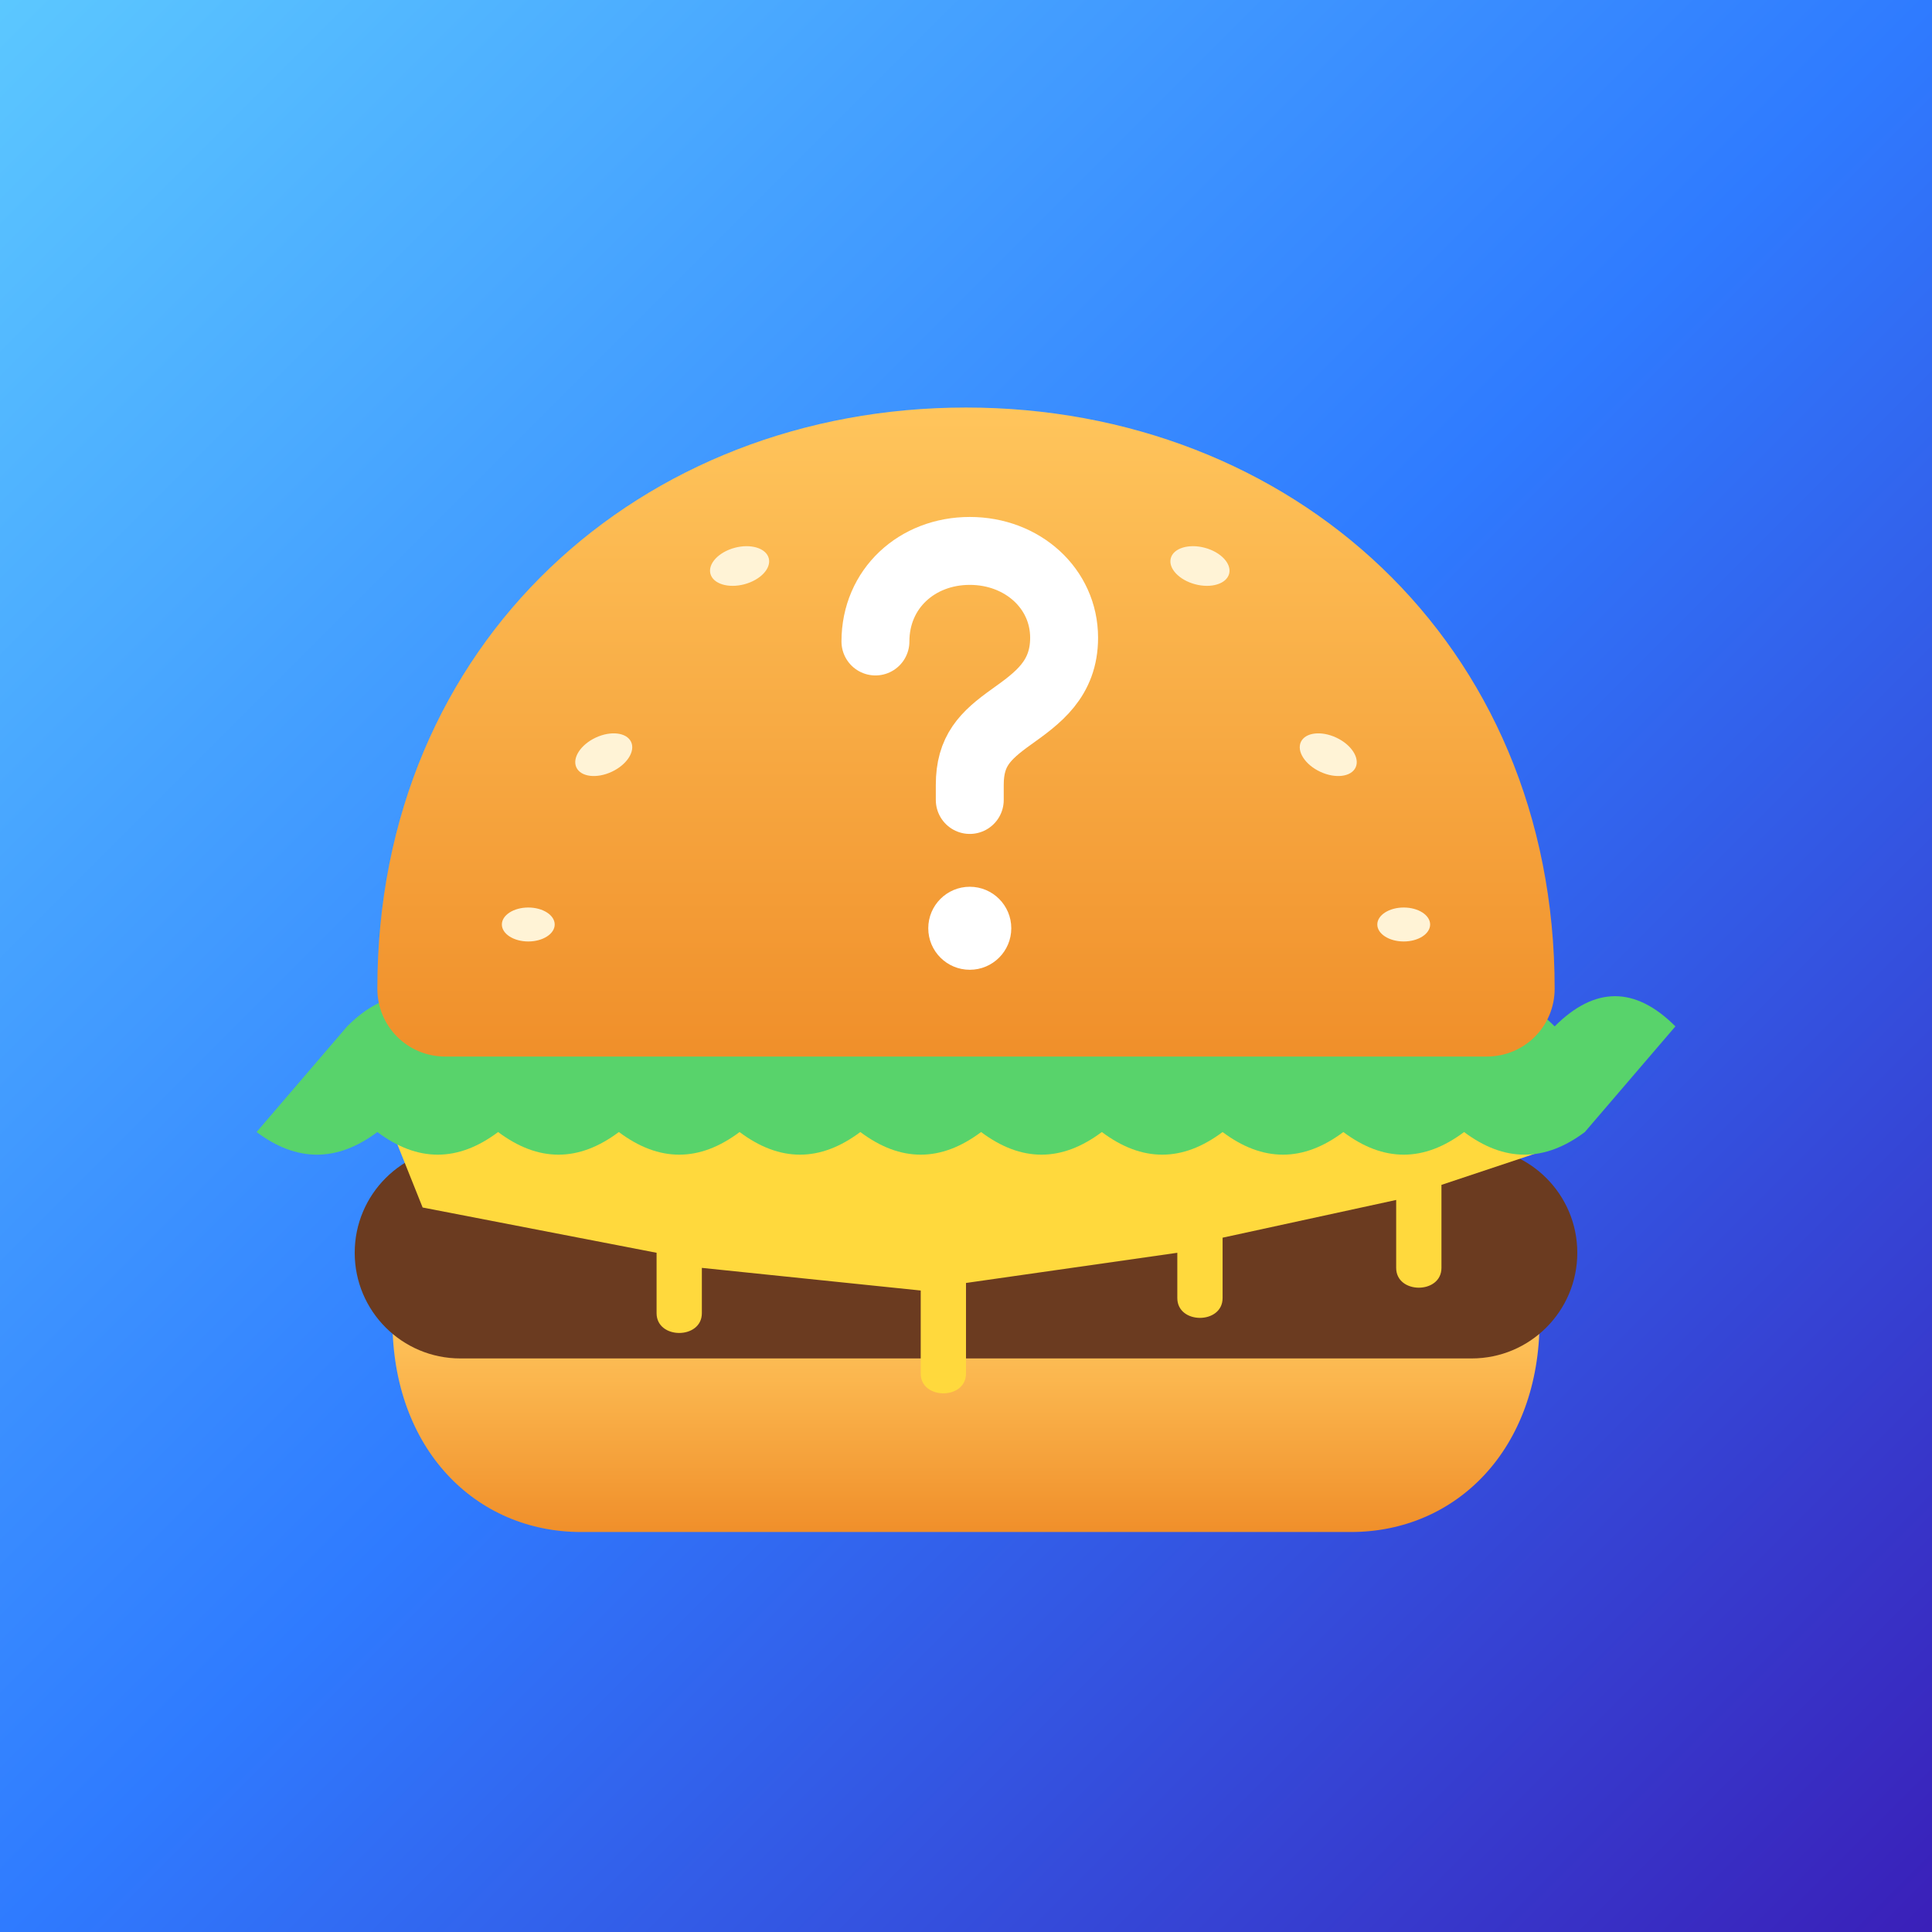
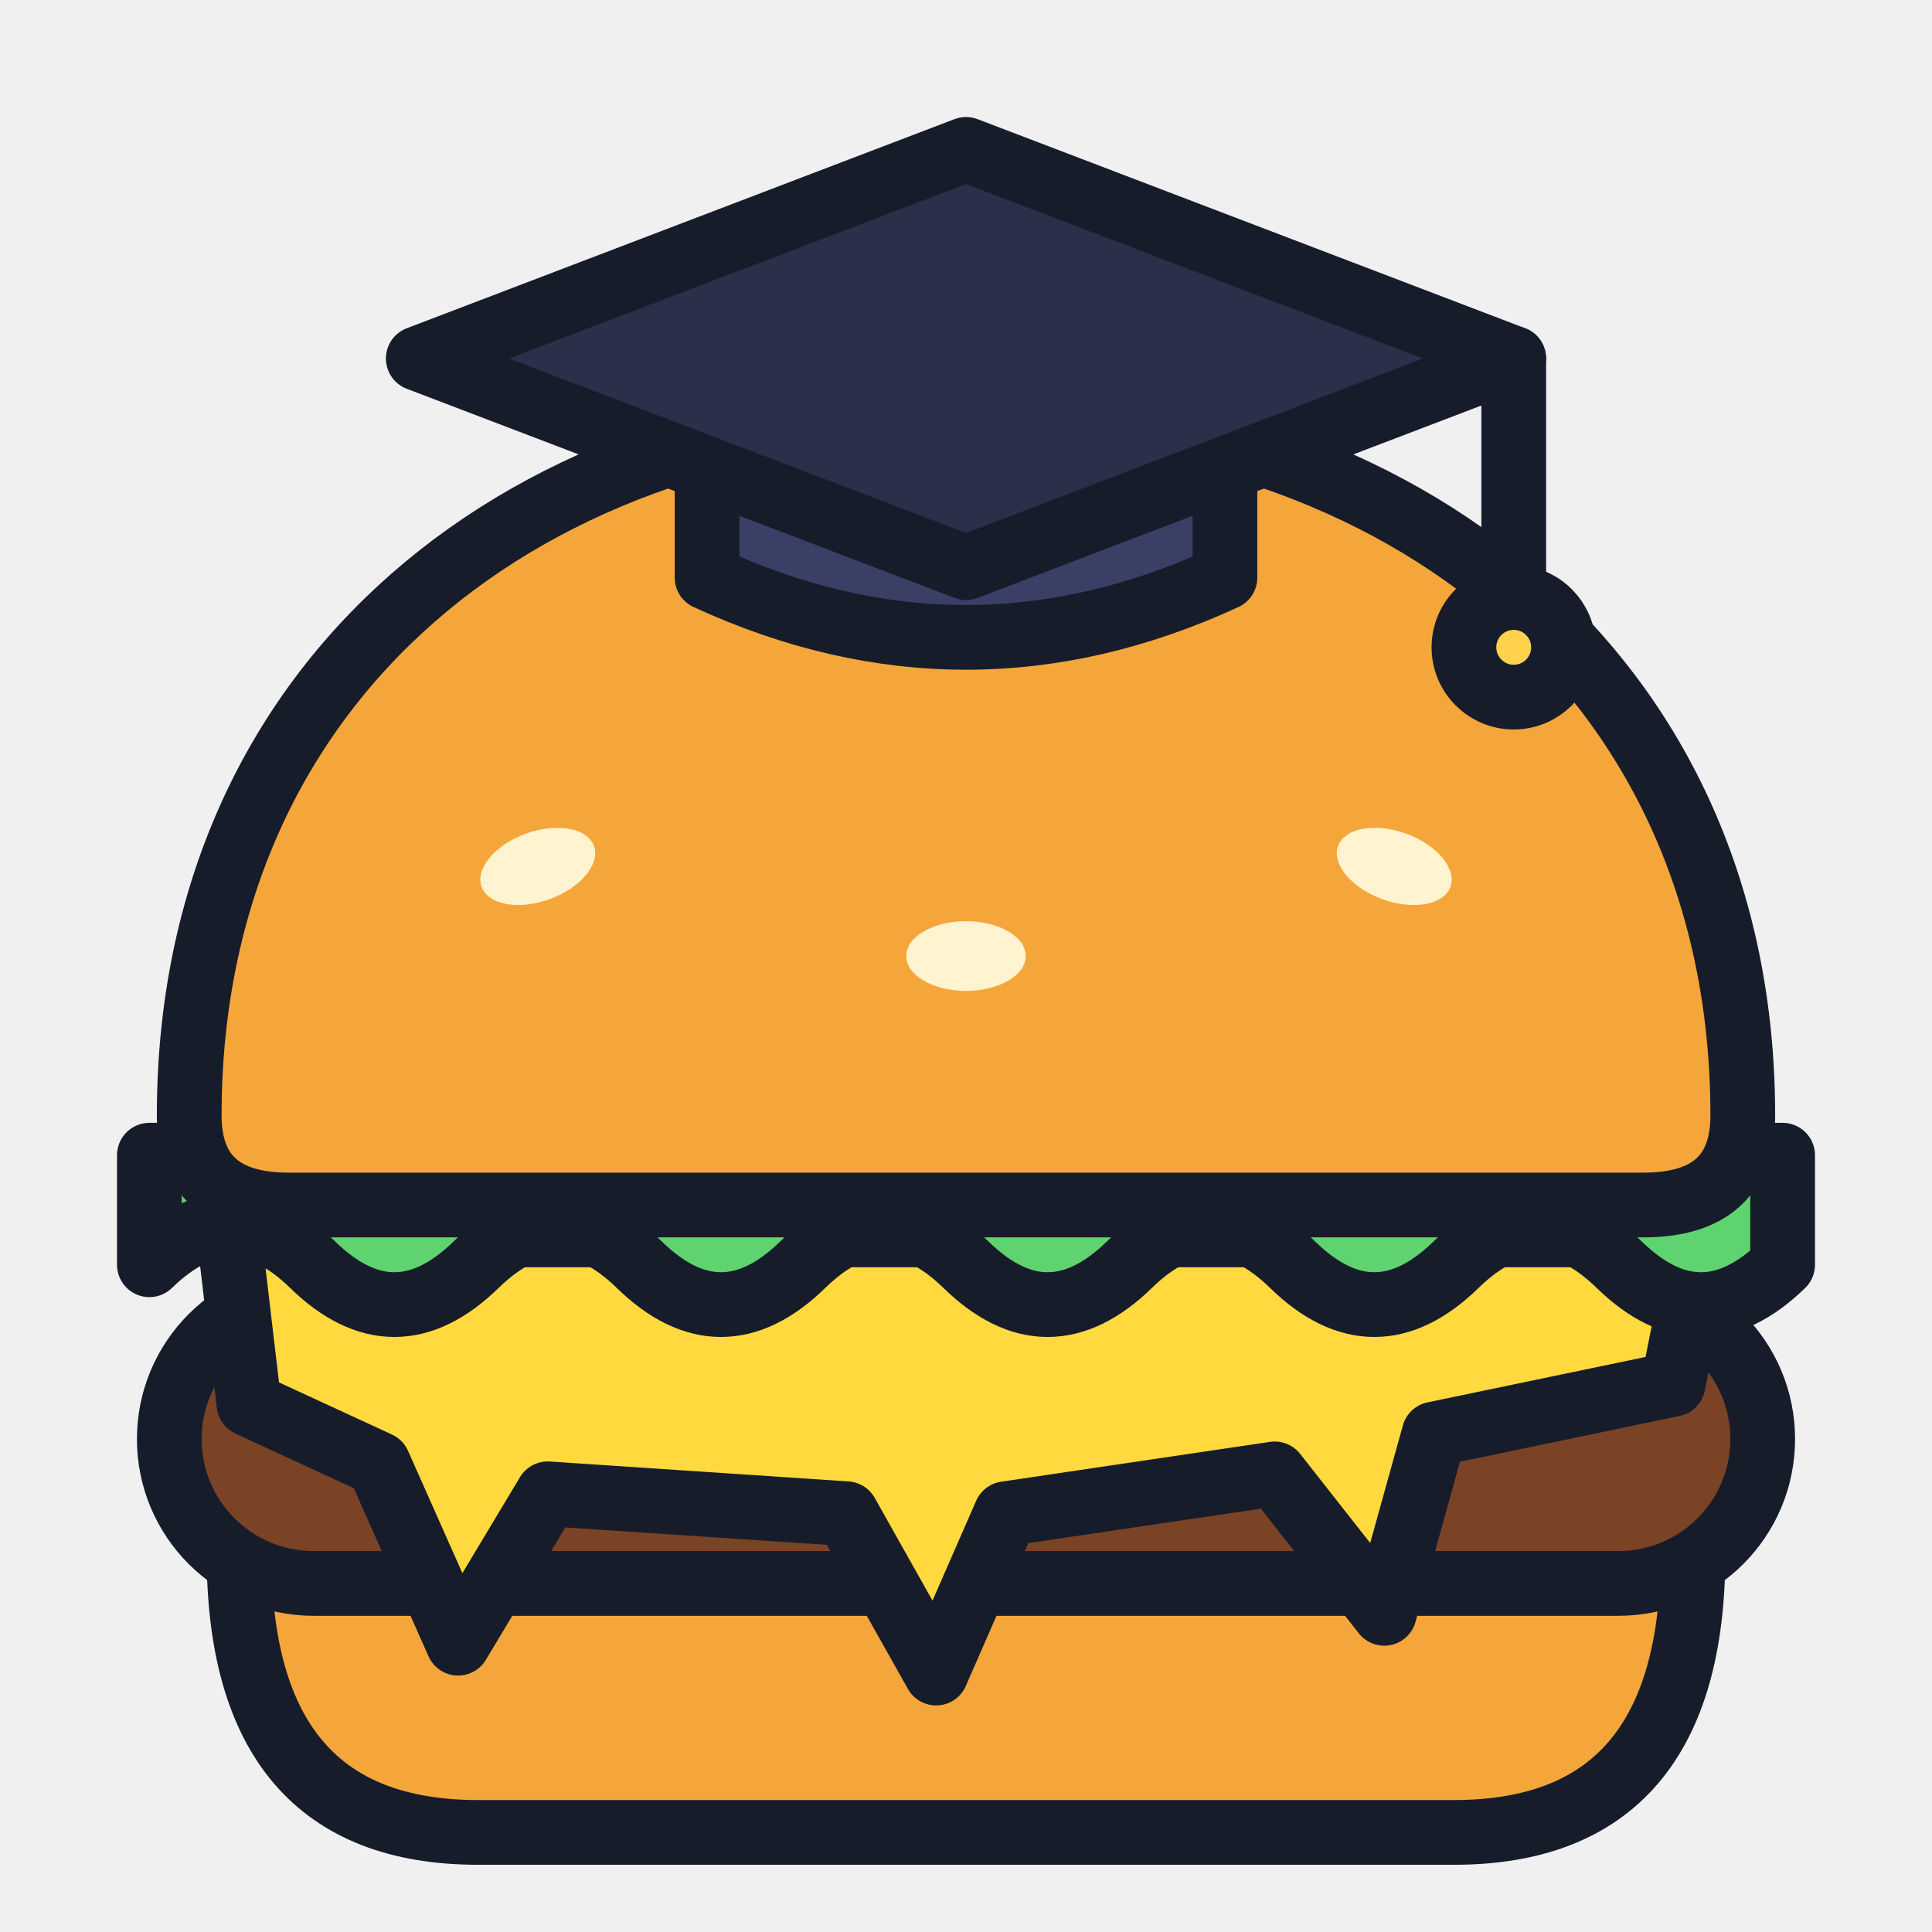
- <svg xmlns="http://www.w3.org/2000/svg" viewBox="0 0 512 512" width="512" height="512">
-   <defs>
-     <linearGradient id="bg" x1="0" y1="0" x2="1" y2="1">
-       <stop offset="0" stop-color="#5cc8ff" />
-       <stop offset="0.5" stop-color="#2f7bff" />
-       <stop offset="1" stop-color="#3a1fb8" />
-     </linearGradient>
-     <linearGradient id="bun" x1="0" y1="0" x2="0" y2="1">
-       <stop offset="0" stop-color="#ffc55c" />
-       <stop offset="1" stop-color="#f08f2a" />
-     </linearGradient>
-   </defs>
-   <rect width="512" height="512" fill="url(#bg)" />
-   <g id="art">
-     <path d="M104 350h304c0 34-22 56-50 56H154c-28 0-50-22-50-56z" fill="url(#bun)" />
-     <rect x="94" y="304" width="324" height="56" rx="28" fill="#6b3b20" />
-     <path d="M100 290h312v14l-30 10v22c0 7-12 7-12 0v-18l-46 10v16c0 7-12 7-12 0v-12l-56 8v24c0 7-12 7-12 0v-22l-58-6v12c0 7-12 7-12 0v-16l-62-12z" fill="#ffd93d" />
-     <path d="M92 272 q16 -16 32 0 q16 -16 32 0 q16 -16 32 0 q16 -16 32 0 q16 -16 32 0 q16 -16 32 0 q16 -16 32 0 q16 -16 32 0 q16 -16 32 0 q16 -16 32 0 q16 -16 32 0 L420 300 q-16 12 -32 0 q-16 12 -32 0 q-16 12 -32 0 q-16 12 -32 0 q-16 12 -32 0 q-16 12 -32 0 q-16 12 -32 0 q-16 12 -32 0 q-16 12 -32 0 q-16 12 -32 0 q-16 12 -32 0 z" fill="#58d36b" />
-     <path d="M100 262c0-92 70-154 156-154s156 62 156 154c0 10-8 18-18 18H118c-10 0-18-8-18-18z" fill="url(#bun)" />
-     <g fill="#fff3d6">
-       <ellipse cx="160" cy="200" rx="8" ry="5" transform="rotate(-25 160 200)" />
-       <ellipse cx="352" cy="200" rx="8" ry="5" transform="rotate(25 352 200)" />
-       <ellipse cx="196" cy="150" rx="8" ry="5" transform="rotate(-15 196 150)" />
-       <ellipse cx="318" cy="150" rx="8" ry="5" transform="rotate(15 318 150)" />
-       <ellipse cx="140" cy="245" rx="7" ry="4.5" />
-       <ellipse cx="372" cy="245" rx="7" ry="4.5" />
-     </g>
-     <path d="M232 170c0-14 11-24 25-24s25 10 25 23c0 11-7 16-14 21s-11 9-11 18v4" fill="none" stroke="#ffffff" stroke-width="18" stroke-linecap="round" stroke-linejoin="round" />
-     <circle cx="257" cy="246" r="11" fill="#ffffff" />
+ <svg xmlns="http://www.w3.org/2000/svg" viewBox="62 40 388 388" width="512" height="512">
+   <style>.o{stroke:#171c2b;stroke-width:13;stroke-linejoin:round;stroke-linecap:round}</style>
+   <g class="o">
+     <path d="M110 352h292q0 56-48 56H158q-48 0-48-56z" fill="#f5a63a" />
+     <rect x="96" y="300" width="320" height="58" rx="29" fill="#7a4326" />
+     <path d="M108 288H404L398 318 350 328 340 364 318 336 264 344 250 376 232 344 172 340 154 370 138 334 112 322z" fill="#ffd93d" />
+     <path d="M92 272H420V294q-16.4 16-32.8 0t-32.8 0-32.8 0-32.8 0-32.8 0-32.8 0-32.8 0-32.8 0-32.8 0-32.8 0z" fill="#5fd36f" />
+     <path d="M100 264C100 176 168 122 256 122S412 176 412 264q0 18-20 18H120q-20 0-20-18z" fill="#f5a63a" />
+     <path d="M204 118v38q52 24 104 0v-38" fill="#3a3f66" />
+     <path d="M146 112L256 70 366 112 256 154z" fill="#2a2f4a" />
+     <path d="M366 112v52" fill="none" />
+     <circle cx="366" cy="170" r="10" fill="#ffd24d" />
+   </g>
+   <g fill="#fff3d0">
+     <ellipse cx="170" cy="214" rx="12" ry="7" transform="rotate(-20 170 214)" />
+     <ellipse cx="342" cy="214" rx="12" ry="7" transform="rotate(20 342 214)" />
+     <ellipse cx="256" cy="232" rx="12" ry="7" />
  </g>
</svg>
